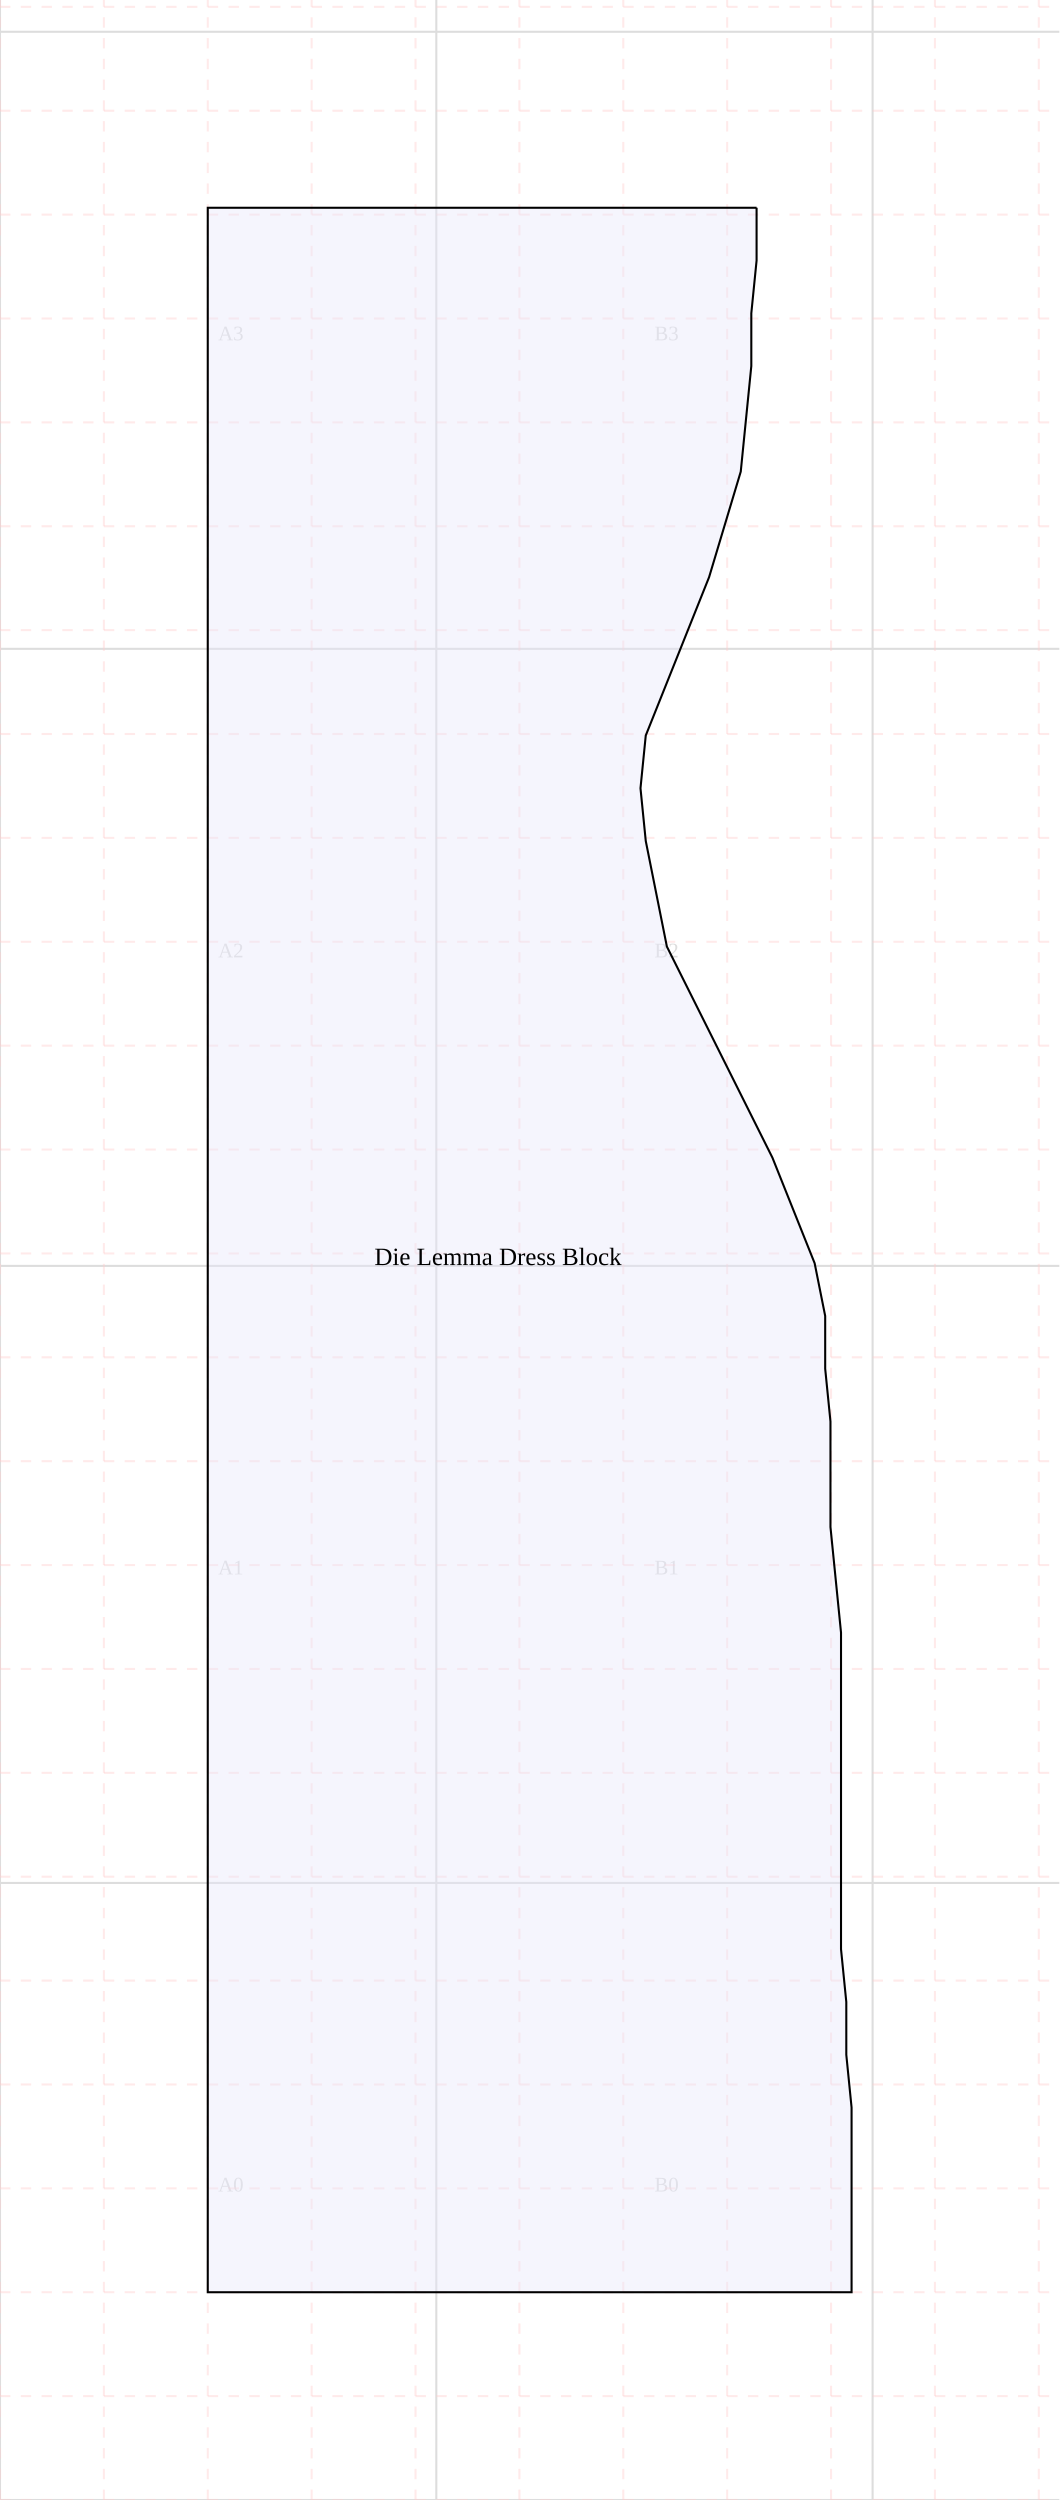
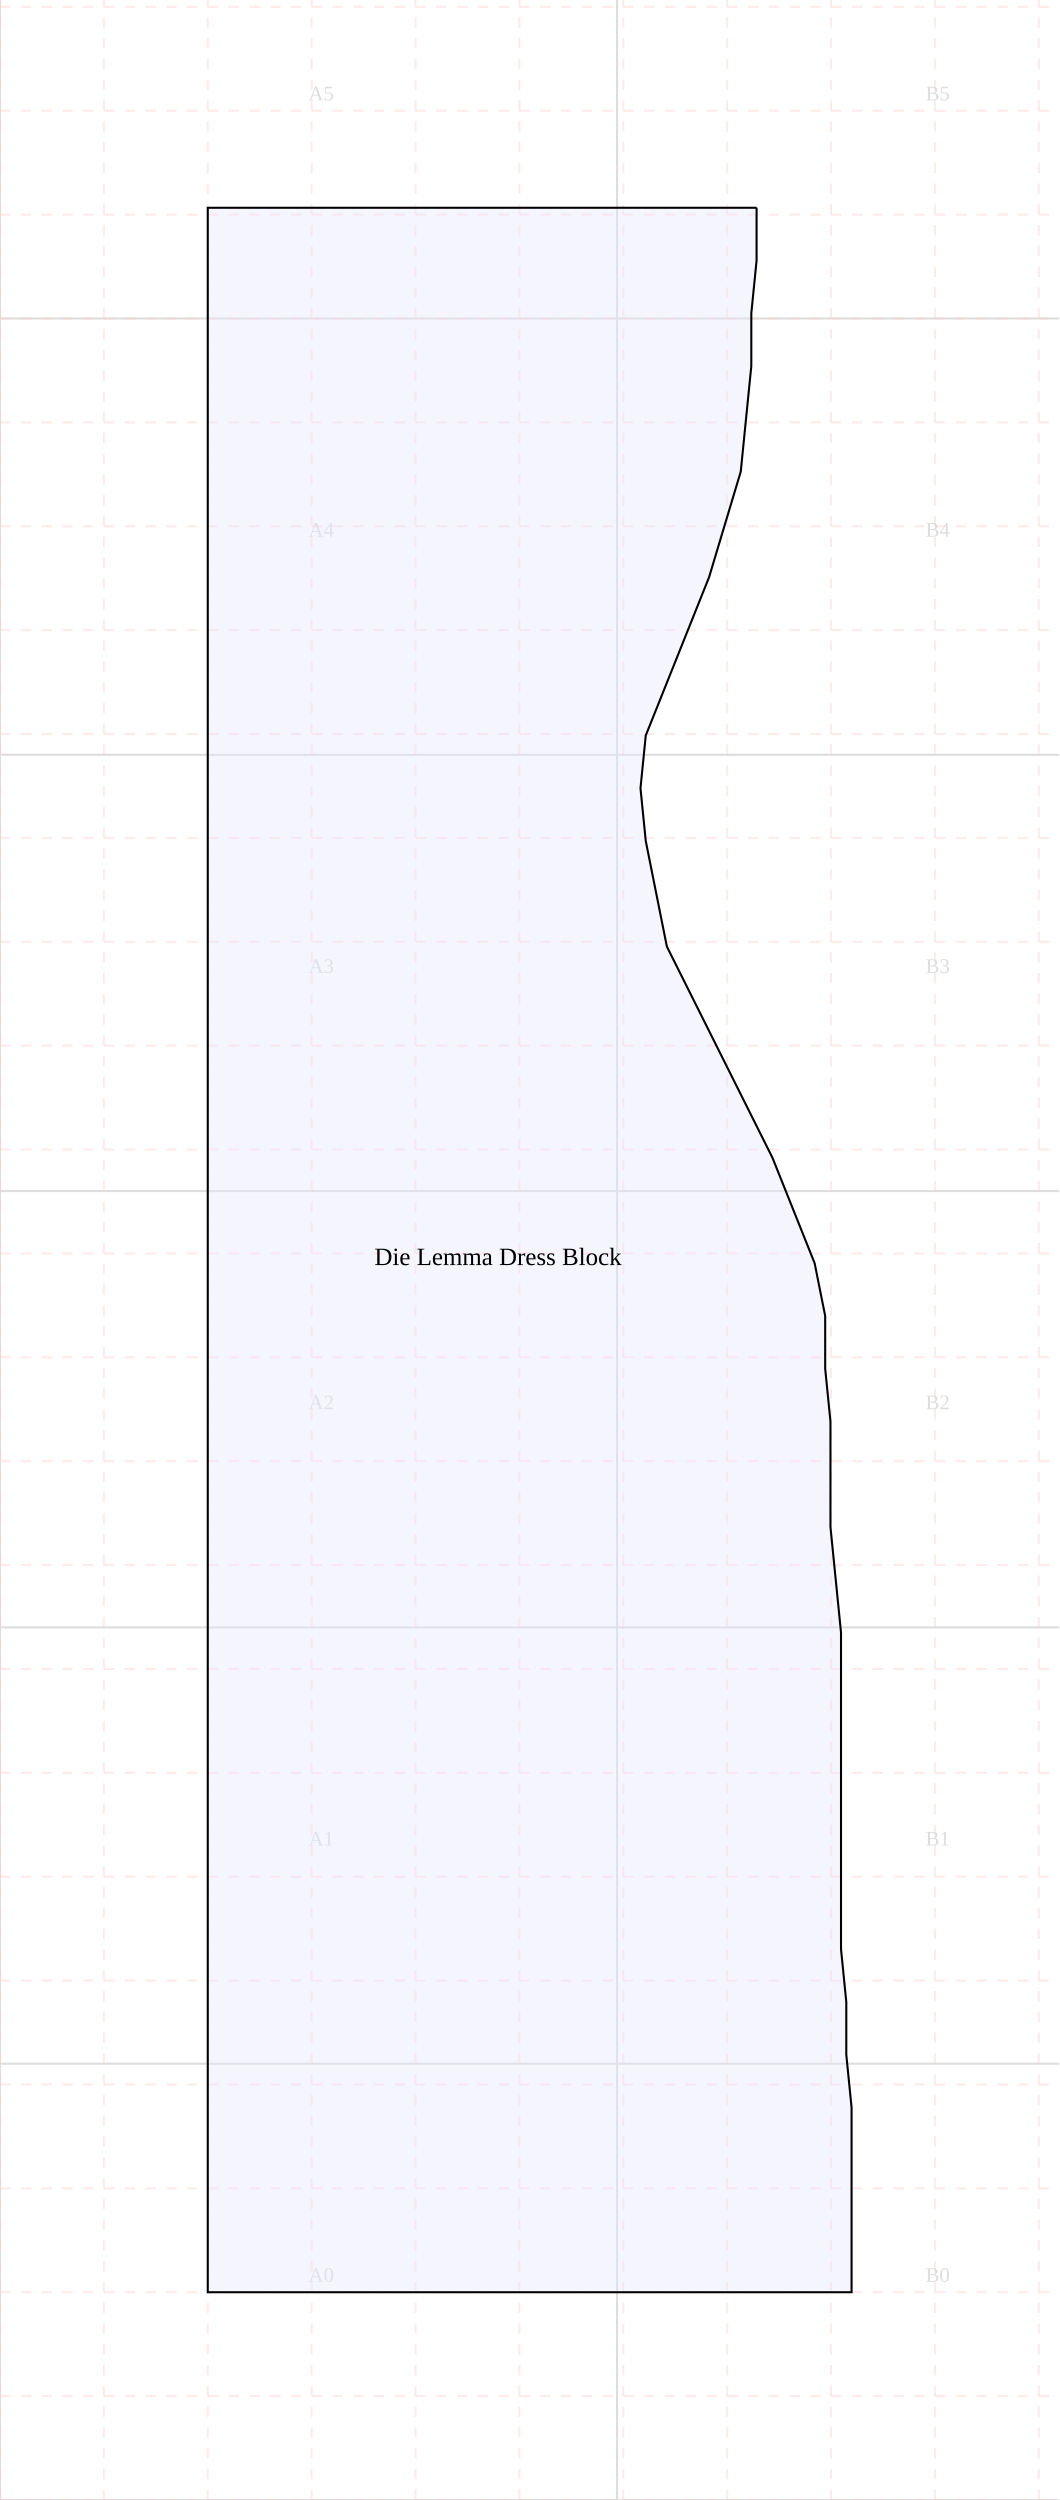
<svg xmlns="http://www.w3.org/2000/svg" width="509.88" height="1203.3" viewBox="-100 -1103.3 509.88 1203.3" stroke="black" fill="none">
  <defs>
</defs>
  <path d="M-100,100.0 L409.88,100.0" stroke="#dddddd" />
-   <path d="M-100,-197.0 L409.88,-197.0" stroke="#dddddd" />
-   <path d="M-100,-494.0 L409.88,-494.0" stroke="#dddddd" />
-   <path d="M-100,-791.0 L409.88,-791.0" stroke="#dddddd" />
-   <path d="M-100,-1088.0 L409.88,-1088.0" stroke="#dddddd" />
+   <path d="M-100,-110.0 L409.88,-110.0" stroke="#dddddd" />
+   <path d="M-100,-320.0 L409.88,-320.0" stroke="#dddddd" />
+   <path d="M-100,-530.0 L409.88,-530.0" stroke="#dddddd" />
+   <path d="M-100,-740.0 L409.88,-740.0" stroke="#dddddd" />
+   <path d="M-100,-950.0 L409.88,-950.0" stroke="#dddddd" />
  <path d="M-100.0,100 L-100.0,-1103.3" stroke="#dddddd" />
-   <path d="M110.0,100 L110.0,-1103.3" stroke="#dddddd" />
-   <path d="M320.0,100 L320.0,-1103.3" stroke="#dddddd" />
-   <text x="5.0" y="-48.5" font-size="10" stroke="none" fill="#dddddd" dy="0em">A0</text>
-   <text x="5.0" y="-345.5" font-size="10" stroke="none" fill="#dddddd" dy="0em">A1</text>
-   <text x="5.0" y="-642.5" font-size="10" stroke="none" fill="#dddddd" dy="0em">A2</text>
-   <text x="5.0" y="-939.5" font-size="10" stroke="none" fill="#dddddd" dy="0em">A3</text>
-   <text x="215.0" y="-48.5" font-size="10" stroke="none" fill="#dddddd" dy="0em">B0</text>
-   <text x="215.0" y="-345.5" font-size="10" stroke="none" fill="#dddddd" dy="0em">B1</text>
-   <text x="215.0" y="-642.5" font-size="10" stroke="none" fill="#dddddd" dy="0em">B2</text>
-   <text x="215.0" y="-939.5" font-size="10" stroke="none" fill="#dddddd" dy="0em">B3</text>
+   <path d="M197.0,100 L197.0,-1103.3" stroke="#dddddd" />
+   <text x="48.5" y="-5.0" font-size="10" stroke="none" fill="#dddddd" dy="0em">A0</text>
+   <text x="48.5" y="-215.0" font-size="10" stroke="none" fill="#dddddd" dy="0em">A1</text>
+   <text x="48.5" y="-425.0" font-size="10" stroke="none" fill="#dddddd" dy="0em">A2</text>
+   <text x="48.5" y="-635.0" font-size="10" stroke="none" fill="#dddddd" dy="0em">A3</text>
+   <text x="48.5" y="-845.0" font-size="10" stroke="none" fill="#dddddd" dy="0em">A4</text>
+   <text x="48.5" y="-1055.0" font-size="10" stroke="none" fill="#dddddd" dy="0em">A5</text>
+   <text x="345.5" y="-5.0" font-size="10" stroke="none" fill="#dddddd" dy="0em">B0</text>
+   <text x="345.5" y="-215.0" font-size="10" stroke="none" fill="#dddddd" dy="0em">B1</text>
+   <text x="345.5" y="-425.0" font-size="10" stroke="none" fill="#dddddd" dy="0em">B2</text>
+   <text x="345.5" y="-635.0" font-size="10" stroke="none" fill="#dddddd" dy="0em">B3</text>
+   <text x="345.5" y="-845.0" font-size="10" stroke="none" fill="#dddddd" dy="0em">B4</text>
+   <text x="345.5" y="-1055.0" font-size="10" stroke="none" fill="#dddddd" dy="0em">B5</text>
  <path d="M-100,100.0 L409.88,100.0" stroke="#ffcccc66" stroke-dasharray="5" />
  <path d="M-100,50.0 L409.88,50.0" stroke="#ffcccc66" stroke-dasharray="5" />
  <path d="M-100,-0.0 L409.88,-0.0" stroke="#ffcccc66" stroke-dasharray="5" />
  <path d="M-100,-50.0 L409.88,-50.0" stroke="#ffcccc66" stroke-dasharray="5" />
  <path d="M-100,-100.0 L409.88,-100.0" stroke="#ffcccc66" stroke-dasharray="5" />
  <path d="M-100,-150.0 L409.88,-150.0" stroke="#ffcccc66" stroke-dasharray="5" />
  <path d="M-100,-200.0 L409.88,-200.0" stroke="#ffcccc66" stroke-dasharray="5" />
  <path d="M-100,-250.0 L409.88,-250.0" stroke="#ffcccc66" stroke-dasharray="5" />
  <path d="M-100,-300.0 L409.88,-300.0" stroke="#ffcccc66" stroke-dasharray="5" />
  <path d="M-100,-350.0 L409.88,-350.0" stroke="#ffcccc66" stroke-dasharray="5" />
  <path d="M-100,-400.0 L409.88,-400.0" stroke="#ffcccc66" stroke-dasharray="5" />
  <path d="M-100,-450.0 L409.88,-450.0" stroke="#ffcccc66" stroke-dasharray="5" />
  <path d="M-100,-500.0 L409.88,-500.0" stroke="#ffcccc66" stroke-dasharray="5" />
  <path d="M-100,-550.0 L409.88,-550.0" stroke="#ffcccc66" stroke-dasharray="5" />
  <path d="M-100,-600.0 L409.88,-600.0" stroke="#ffcccc66" stroke-dasharray="5" />
  <path d="M-100,-650.0 L409.88,-650.0" stroke="#ffcccc66" stroke-dasharray="5" />
  <path d="M-100,-700.0 L409.88,-700.0" stroke="#ffcccc66" stroke-dasharray="5" />
  <path d="M-100,-750.0 L409.88,-750.0" stroke="#ffcccc66" stroke-dasharray="5" />
  <path d="M-100,-800.0 L409.88,-800.0" stroke="#ffcccc66" stroke-dasharray="5" />
  <path d="M-100,-850.0 L409.88,-850.0" stroke="#ffcccc66" stroke-dasharray="5" />
  <path d="M-100,-900.0 L409.88,-900.0" stroke="#ffcccc66" stroke-dasharray="5" />
  <path d="M-100,-950.0 L409.88,-950.0" stroke="#ffcccc66" stroke-dasharray="5" />
  <path d="M-100,-1000.0 L409.88,-1000.0" stroke="#ffcccc66" stroke-dasharray="5" />
  <path d="M-100,-1050.0 L409.88,-1050.0" stroke="#ffcccc66" stroke-dasharray="5" />
  <path d="M-100,-1100.0 L409.88,-1100.0" stroke="#ffcccc66" stroke-dasharray="5" />
  <path d="M-100.0,100 L-100.0,-1103.3" stroke="#ffcccc66" stroke-dasharray="5" />
  <path d="M-50.0,100 L-50.0,-1103.3" stroke="#ffcccc66" stroke-dasharray="5" />
  <path d="M0.0,100 L0.0,-1103.3" stroke="#ffcccc66" stroke-dasharray="5" />
  <path d="M50.0,100 L50.0,-1103.3" stroke="#ffcccc66" stroke-dasharray="5" />
  <path d="M100.0,100 L100.0,-1103.3" stroke="#ffcccc66" stroke-dasharray="5" />
  <path d="M150.0,100 L150.0,-1103.3" stroke="#ffcccc66" stroke-dasharray="5" />
  <path d="M200.0,100 L200.0,-1103.3" stroke="#ffcccc66" stroke-dasharray="5" />
  <path d="M250.0,100 L250.0,-1103.3" stroke="#ffcccc66" stroke-dasharray="5" />
  <path d="M300.0,100 L300.0,-1103.3" stroke="#ffcccc66" stroke-dasharray="5" />
  <path d="M350.0,100 L350.0,-1103.3" stroke="#ffcccc66" stroke-dasharray="5" />
  <path d="M400.0,100 L400.0,-1103.3" stroke="#ffcccc66" stroke-dasharray="5" />
  <g>
    <path d="M264.16,-1003.3 L264.16,-977.9 L261.62,-952.5 L261.62,-927.1 L259.08,-901.7 L256.54,-876.3 L248.92,-850.9 L241.3,-825.5 L231.14,-800.1 L220.98,-774.7 L210.82,-749.3 L208.28,-723.9 L210.82,-698.5 L215.9,-673.1 L220.98,-647.7 L233.68,-622.3 L246.38,-596.9 L259.08,-571.5 L271.78,-546.1 L281.94,-520.7 L292.1,-495.3 L297.18,-469.9 L297.18,-444.5 L299.72,-419.1 L299.72,-393.7 L299.72,-368.3 L302.26,-342.9 L304.8,-317.5 L304.8,-292.1 L304.8,-266.7 L304.8,-241.3 L304.8,-215.9 L304.8,-190.5 L304.8,-165.1 L307.34,-139.7 L307.34,-114.3 L309.88,-88.9 L309.88,-63.5 L309.88,-38.1 L309.88,-12.7 L309.88,0 L0,0 L0,-1003.3 L264.16,-1003.3" fill="#E6E6FA66" stroke="black" />
    <text x="139.702" y="-494.403" font-size="12" stroke="none" fill="black" text-anchor="middle" dy="0em">Die Lemma Dress Block</text>
  </g>
</svg>
